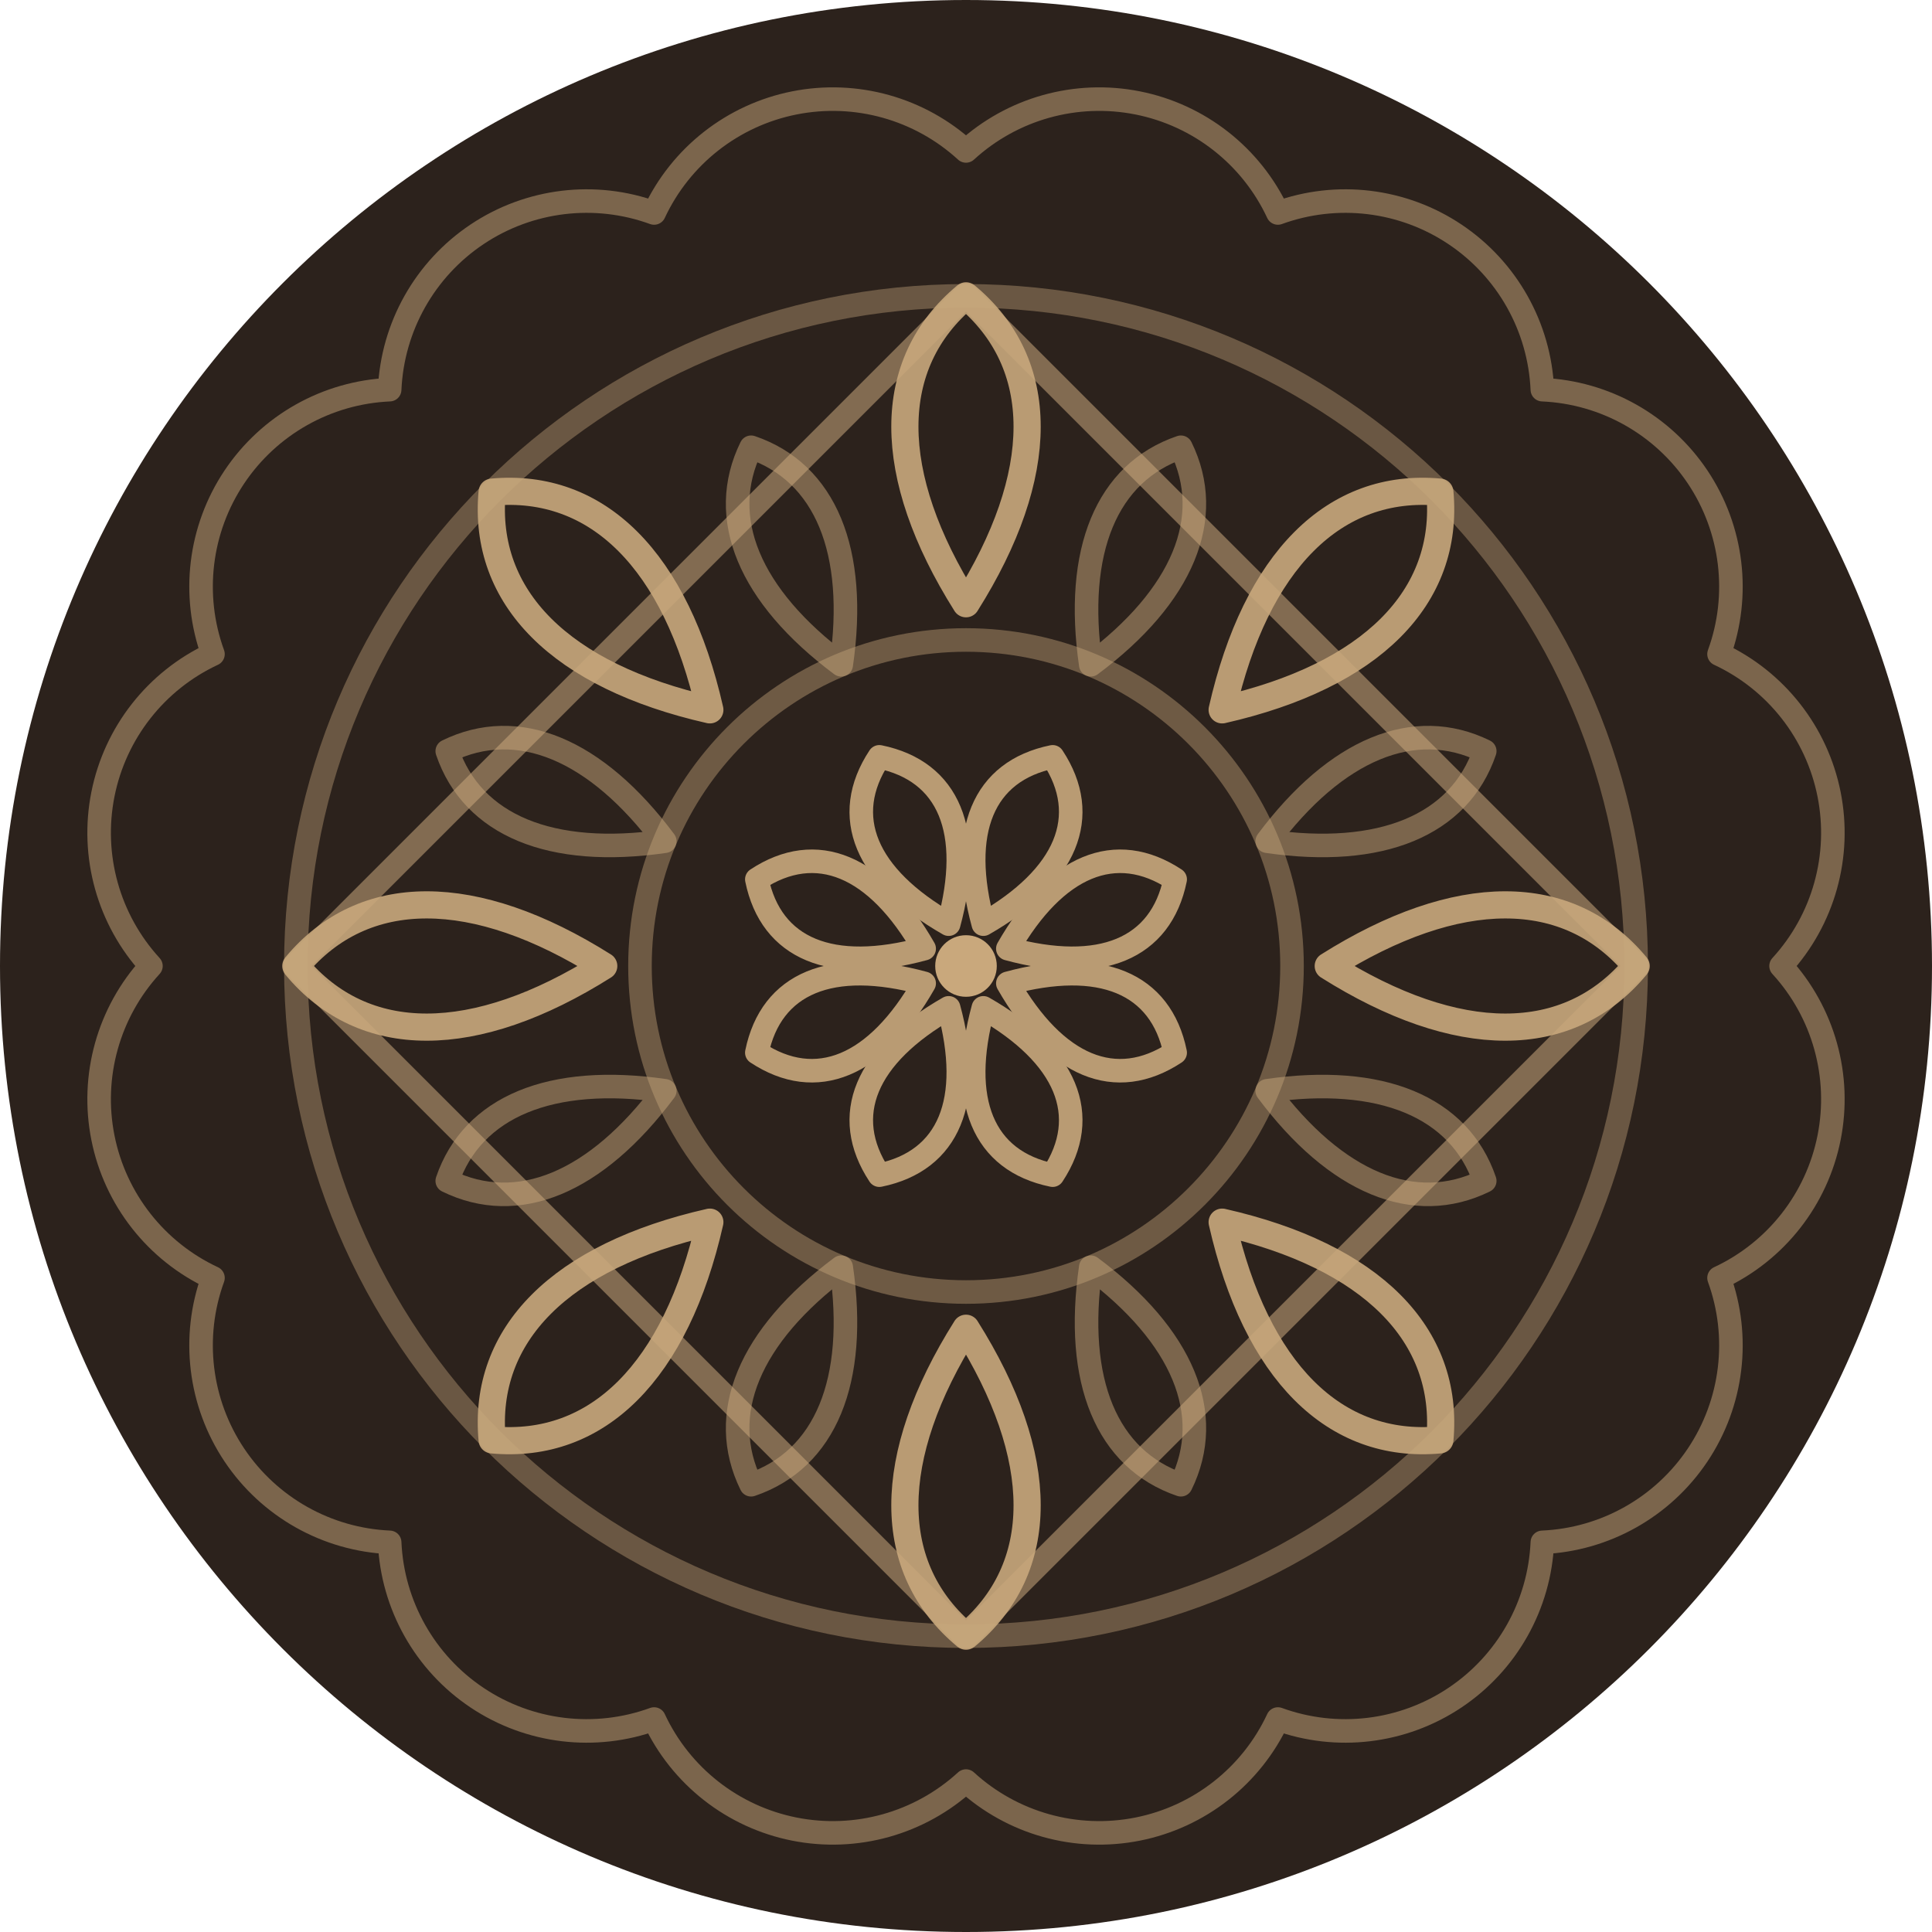
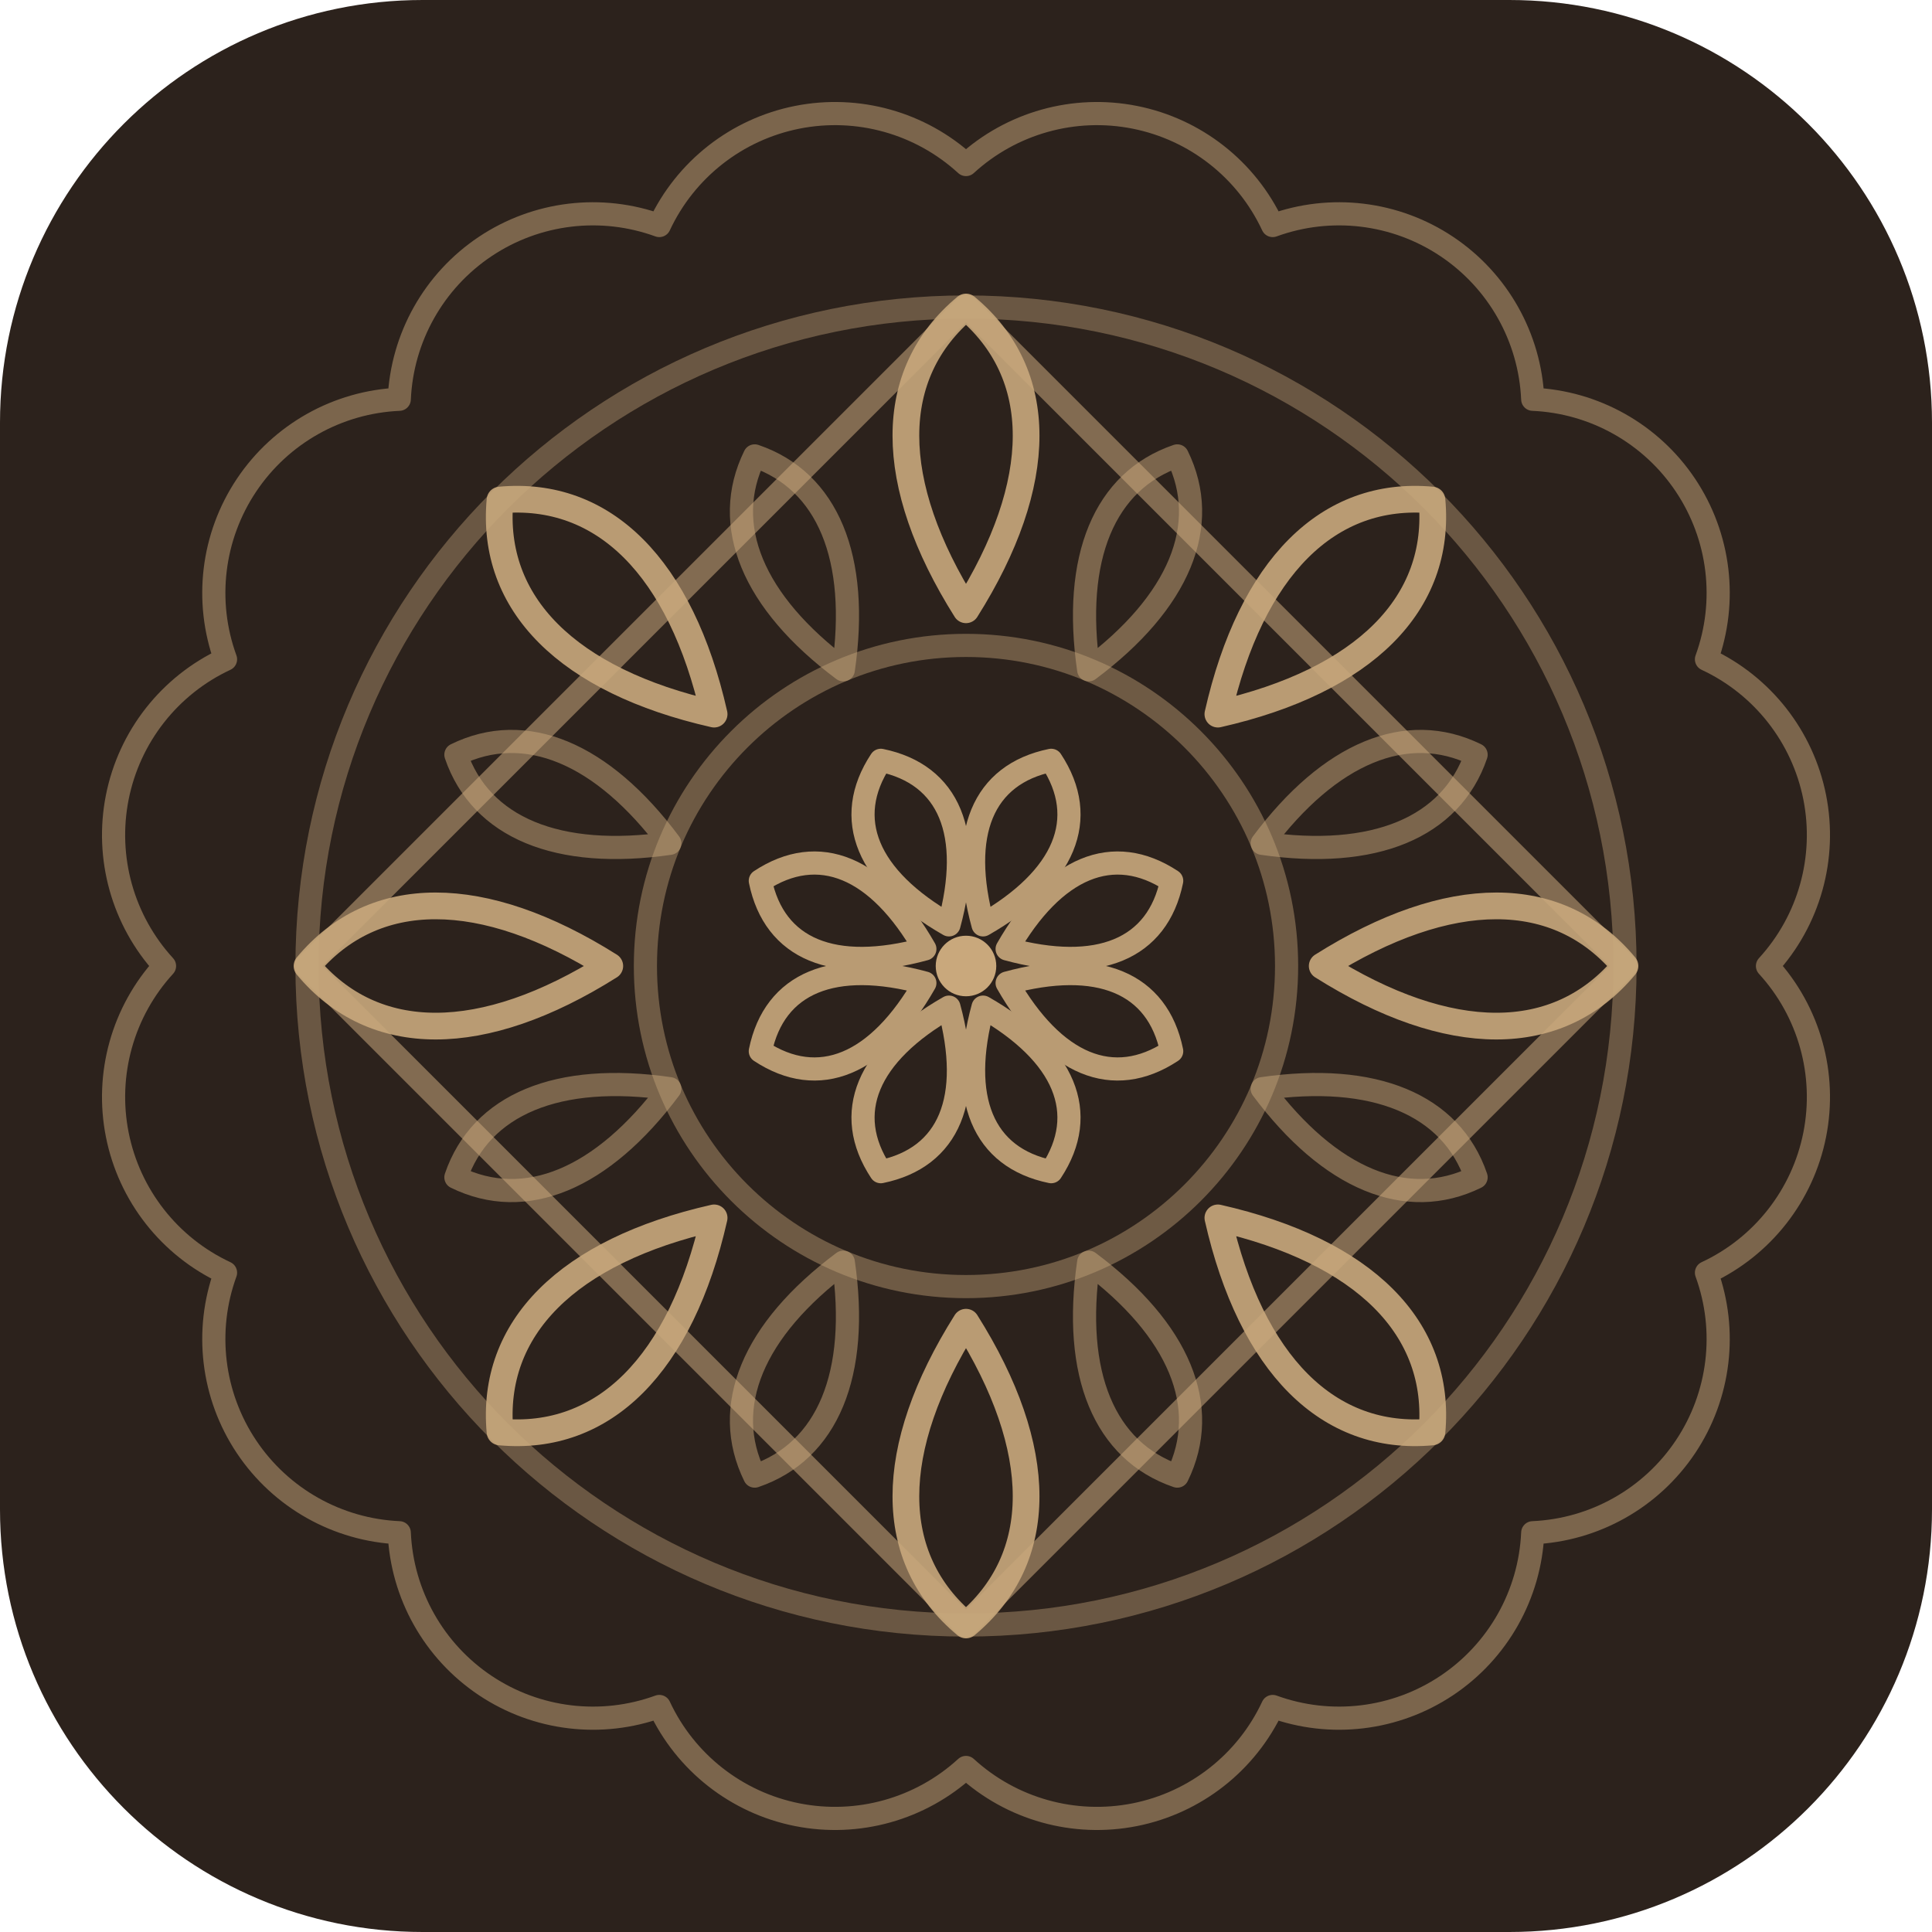
<svg xmlns="http://www.w3.org/2000/svg" viewBox="0 0 64 64" role="img" aria-label="Sabai">
-   <circle cx="32" cy="32" r="32" fill="#2C221C" />
-   <g transform="translate(32 32) scale(0.30) translate(-100 -100)" fill="none" stroke="#C9A87C" stroke-linejoin="round">
+   <rect width="64" height="64" rx="14" fill="#2C221C" />
+   <g transform="translate(32 32) scale(0.295) translate(-100 -100)" fill="none" stroke="#C9A87C" stroke-linejoin="round">
    <path d="M190 100A21.77 21.77 0 0 1 183.15 134.44A21.77 21.77 0 0 1 163.64 163.64A21.77 21.77 0 0 1 134.44 183.15A21.77 21.77 0 0 1 100 190A21.77 21.77 0 0 1 65.56 183.15A21.77 21.77 0 0 1 36.36 163.64A21.77 21.77 0 0 1 16.85 134.44A21.77 21.77 0 0 1 10 100A21.77 21.77 0 0 1 16.85 65.56A21.77 21.77 0 0 1 36.36 36.36A21.77 21.77 0 0 1 65.56 16.85A21.77 21.77 0 0 1 100 10A21.77 21.77 0 0 1 134.44 16.85A21.77 21.77 0 0 1 163.64 36.36A21.77 21.77 0 0 1 183.15 65.56A21.77 21.77 0 0 1 190 100 Z" stroke-width="2.6" opacity=".5" />
    <circle cx="100" cy="100" r="74" stroke-width="2.6" opacity=".4" />
    <g stroke-width="2.6" opacity=".55">
      <rect x="47.6" y="47.6" width="104.8" height="104.8" transform="rotate(45 100 100)" />
    </g>
    <g stroke-width="3" opacity=".9">
      <g transform="rotate(0 100 100) translate(100 60) scale(1)">
        <path d="M0 0C-9 -14.28 -9 -26.52 0 -34C9 -26.52 9 -14.28 0 0Z" />
      </g>
      <g transform="rotate(45 100 100) translate(100 60) scale(1)">
        <path d="M0 0C-9 -14.28 -9 -26.52 0 -34C9 -26.52 9 -14.28 0 0Z" />
      </g>
      <g transform="rotate(90 100 100) translate(100 60) scale(1)">
        <path d="M0 0C-9 -14.28 -9 -26.52 0 -34C9 -26.52 9 -14.28 0 0Z" />
      </g>
      <g transform="rotate(135 100 100) translate(100 60) scale(1)">
        <path d="M0 0C-9 -14.28 -9 -26.52 0 -34C9 -26.52 9 -14.28 0 0Z" />
      </g>
      <g transform="rotate(180 100 100) translate(100 60) scale(1)">
        <path d="M0 0C-9 -14.28 -9 -26.52 0 -34C9 -26.52 9 -14.28 0 0Z" />
      </g>
      <g transform="rotate(225 100 100) translate(100 60) scale(1)">
        <path d="M0 0C-9 -14.28 -9 -26.52 0 -34C9 -26.52 9 -14.28 0 0Z" />
      </g>
      <g transform="rotate(270 100 100) translate(100 60) scale(1)">
        <path d="M0 0C-9 -14.28 -9 -26.52 0 -34C9 -26.52 9 -14.28 0 0Z" />
      </g>
      <g transform="rotate(315 100 100) translate(100 60) scale(1)">
        <path d="M0 0C-9 -14.28 -9 -26.52 0 -34C9 -26.52 9 -14.28 0 0Z" />
      </g>
    </g>
    <g stroke-width="2.6" opacity=".5">
      <g transform="rotate(22.5 100 100) translate(100 64) scale(1)">
        <path d="M0 0C-6.5 -10.92 -6.5 -20.28 0 -26C6.5 -20.28 6.5 -10.92 0 0Z" />
      </g>
      <g transform="rotate(67.5 100 100) translate(100 64) scale(1)">
        <path d="M0 0C-6.5 -10.92 -6.5 -20.28 0 -26C6.5 -20.28 6.5 -10.92 0 0Z" />
      </g>
      <g transform="rotate(112.5 100 100) translate(100 64) scale(1)">
        <path d="M0 0C-6.5 -10.92 -6.5 -20.28 0 -26C6.5 -20.28 6.5 -10.92 0 0Z" />
      </g>
      <g transform="rotate(157.5 100 100) translate(100 64) scale(1)">
        <path d="M0 0C-6.5 -10.92 -6.5 -20.28 0 -26C6.5 -20.28 6.5 -10.92 0 0Z" />
      </g>
      <g transform="rotate(202.5 100 100) translate(100 64) scale(1)">
        <path d="M0 0C-6.5 -10.92 -6.5 -20.28 0 -26C6.5 -20.28 6.5 -10.92 0 0Z" />
      </g>
      <g transform="rotate(247.5 100 100) translate(100 64) scale(1)">
        <path d="M0 0C-6.5 -10.92 -6.5 -20.28 0 -26C6.5 -20.28 6.5 -10.92 0 0Z" />
      </g>
      <g transform="rotate(292.5 100 100) translate(100 64) scale(1)">
        <path d="M0 0C-6.5 -10.92 -6.5 -20.28 0 -26C6.5 -20.28 6.5 -10.92 0 0Z" />
      </g>
      <g transform="rotate(337.5 100 100) translate(100 64) scale(1)">
        <path d="M0 0C-6.5 -10.92 -6.5 -20.28 0 -26C6.5 -20.28 6.5 -10.92 0 0Z" />
      </g>
    </g>
    <circle cx="100" cy="100" r="36" stroke-width="2.6" opacity=".42" />
    <g stroke-width="2.6" opacity=".9">
      <g transform="rotate(22.5 100 100) translate(100 95) scale(1)">
        <path d="M0 0C-6.5 -8.4 -6.5 -15.6 0 -20C6.5 -15.6 6.5 -8.4 0 0Z" />
      </g>
      <g transform="rotate(67.5 100 100) translate(100 95) scale(1)">
        <path d="M0 0C-6.5 -8.4 -6.5 -15.6 0 -20C6.5 -15.6 6.5 -8.4 0 0Z" />
      </g>
      <g transform="rotate(112.5 100 100) translate(100 95) scale(1)">
        <path d="M0 0C-6.5 -8.4 -6.5 -15.6 0 -20C6.5 -15.6 6.5 -8.4 0 0Z" />
      </g>
      <g transform="rotate(157.5 100 100) translate(100 95) scale(1)">
        <path d="M0 0C-6.5 -8.4 -6.5 -15.6 0 -20C6.5 -15.6 6.5 -8.4 0 0Z" />
      </g>
      <g transform="rotate(202.5 100 100) translate(100 95) scale(1)">
        <path d="M0 0C-6.5 -8.4 -6.5 -15.6 0 -20C6.5 -15.6 6.5 -8.4 0 0Z" />
      </g>
      <g transform="rotate(247.5 100 100) translate(100 95) scale(1)">
        <path d="M0 0C-6.5 -8.4 -6.5 -15.6 0 -20C6.5 -15.6 6.5 -8.4 0 0Z" />
      </g>
      <g transform="rotate(292.5 100 100) translate(100 95) scale(1)">
        <path d="M0 0C-6.5 -8.4 -6.5 -15.6 0 -20C6.5 -15.6 6.5 -8.4 0 0Z" />
      </g>
      <g transform="rotate(337.5 100 100) translate(100 95) scale(1)">
        <path d="M0 0C-6.5 -8.4 -6.5 -15.6 0 -20C6.5 -15.6 6.5 -8.4 0 0Z" />
      </g>
    </g>
    <circle cx="100" cy="100" r="3.4" fill="#C9A87C" stroke="none" />
  </g>
</svg>
